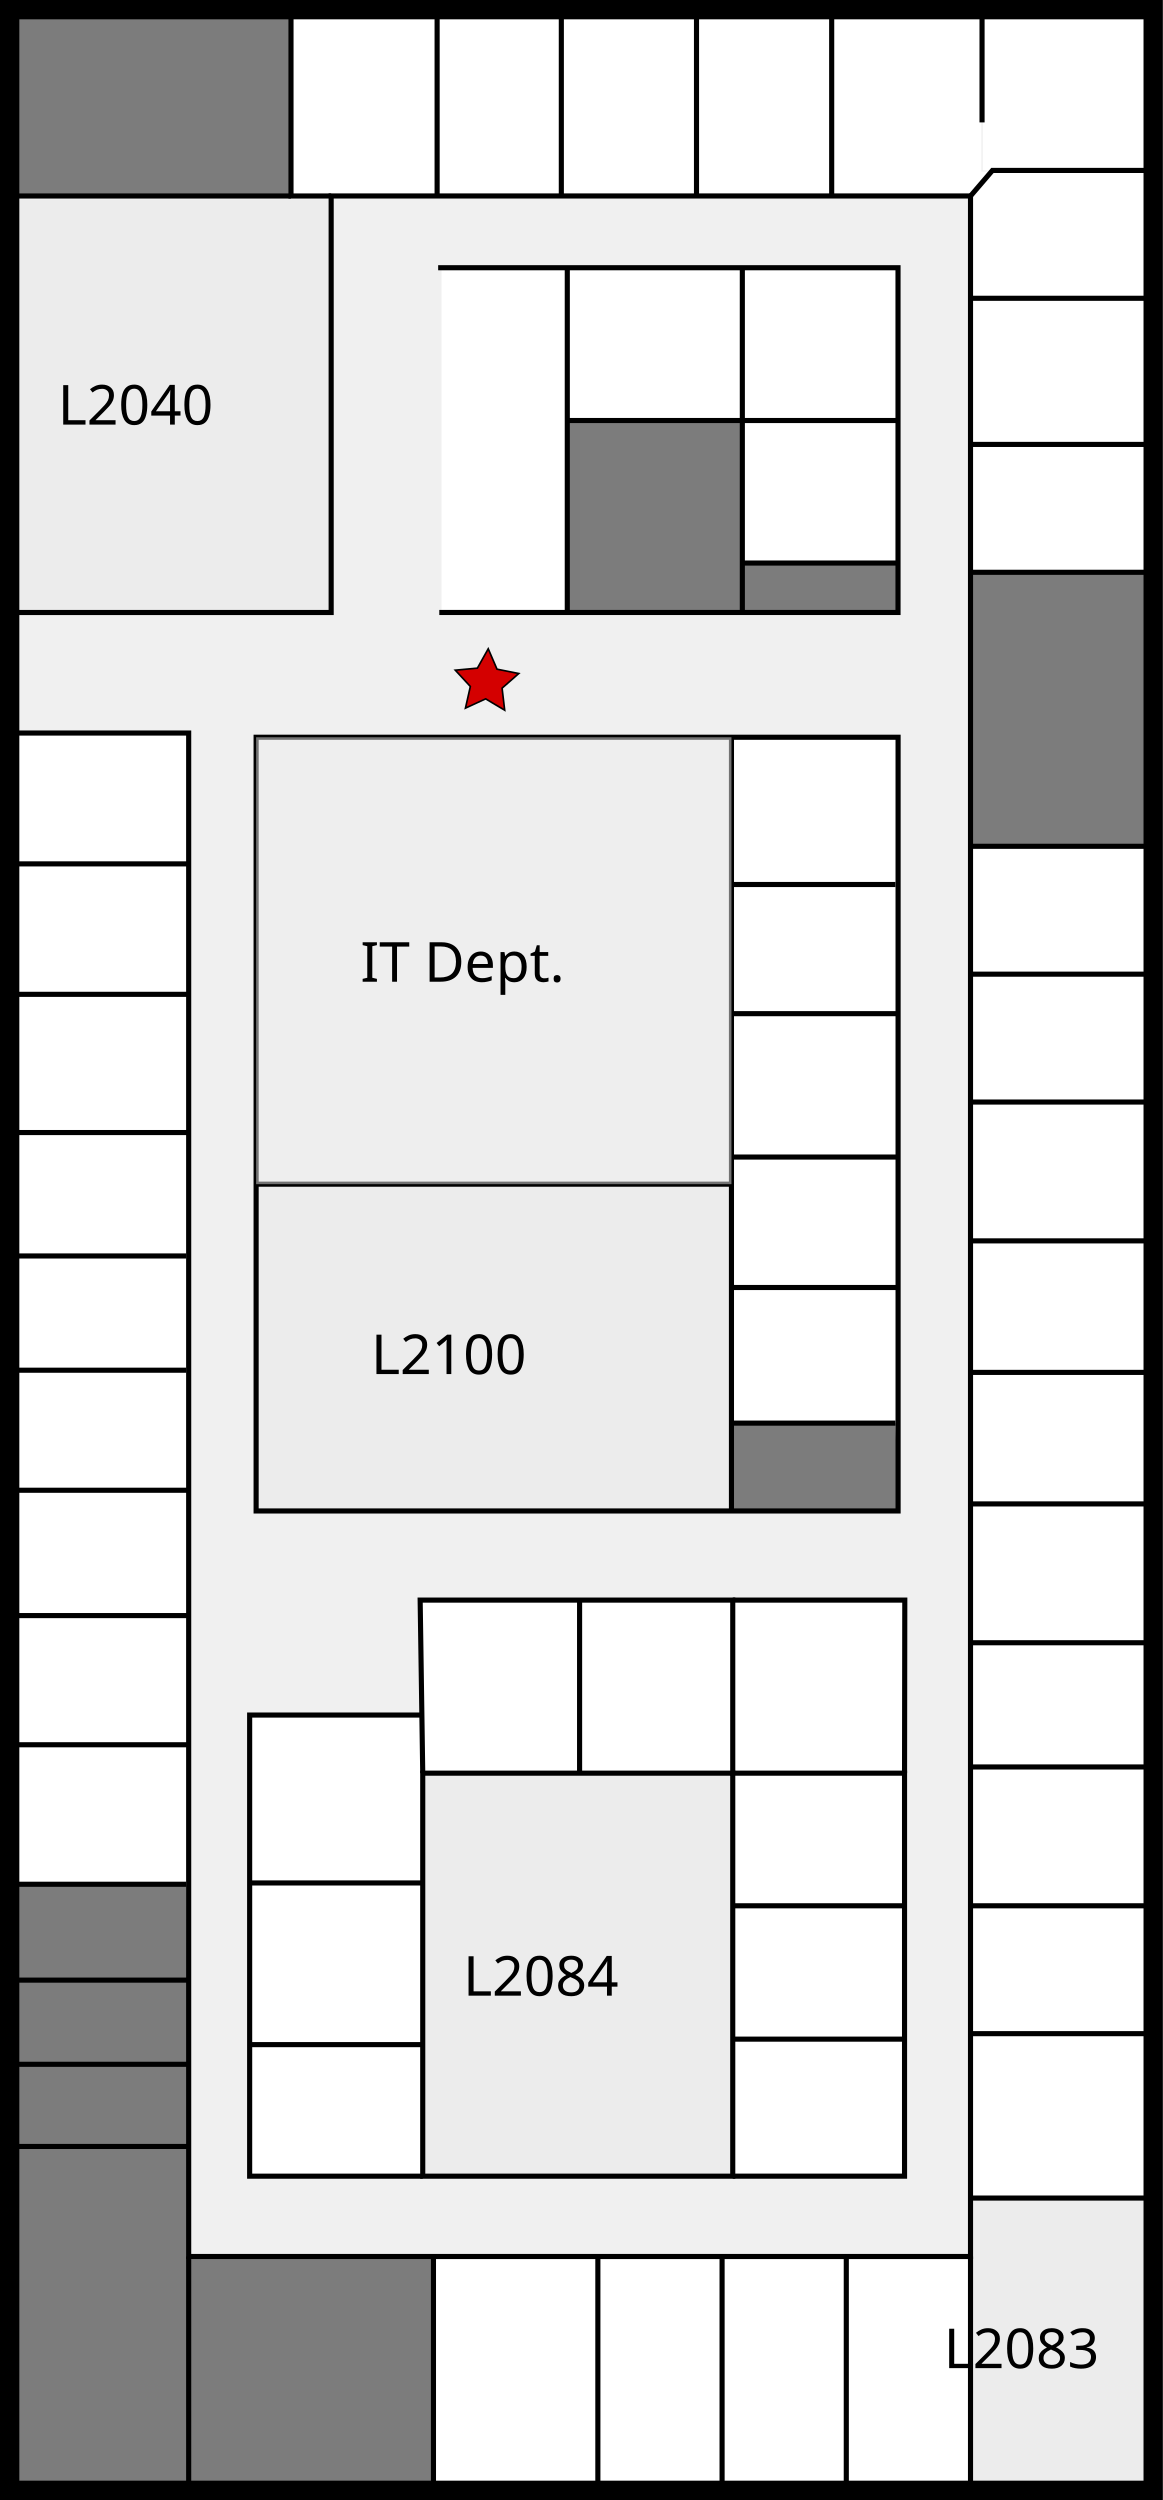
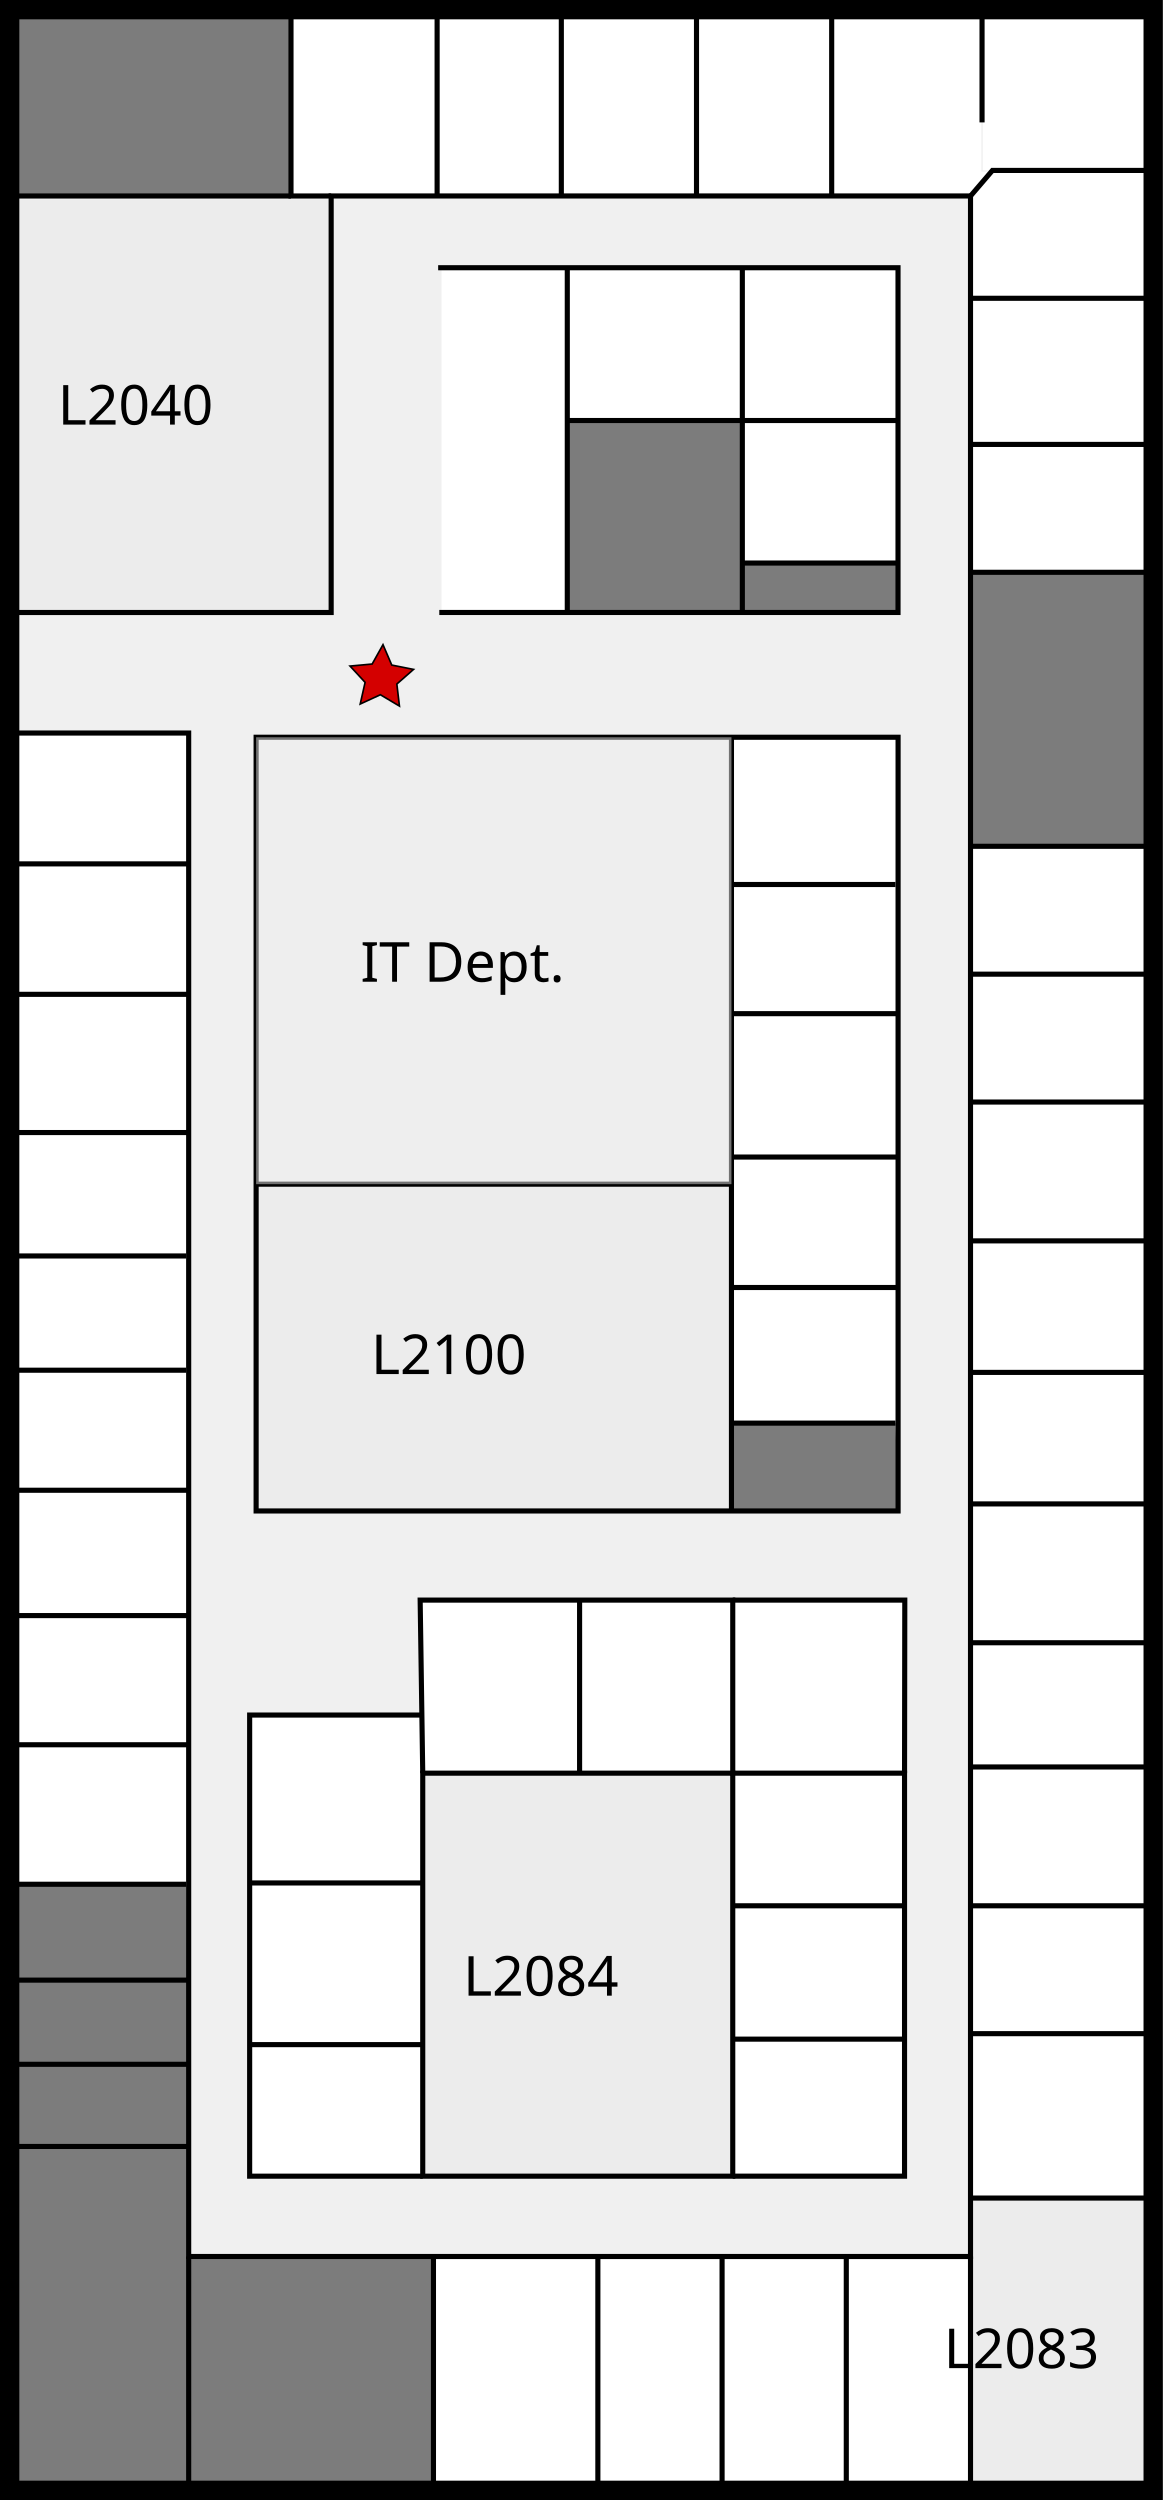
<svg xmlns="http://www.w3.org/2000/svg" width="133.647mm" height="287.327mm" viewBox="0 0 133.647 287.327" version="1.1" id="svg1264">
  <defs id="defs1258" />
  <style id="style1">.office{fill:#fff;stroke:none;stroke-width:1}.selected{fill:#eba904}</style>
  <g id="layer2">
    <rect id="L2083" width="21.268" height="33.937" x="140.087" y="257.602" style="fill:#ececec" transform="translate(-28.56613,-4.791746)" />
    <rect id="L2100" width="54.481" height="37.483" x="58.036" y="140.813" style="fill:#ececec" transform="translate(-28.56613,-4.791746)" />
    <rect id="L2040" width="36.433" height="47.594" x="30.066" y="27.742" style="fill:#ececec" transform="translate(-28.56613,-4.791746)" />
    <rect id="L2044" class="office" width="14.505" height="39.593" x="79.309" y="35.55" transform="translate(-28.56613,-4.791746)" />
    <rect id="L2041" class="office" width="16.867" height="21.308" x="61.97" y="5.784" transform="translate(-28.56613,-4.791746)" />
    <rect id="L2043" class="office" width="14.316" height="21.308" x="78.79" y="5.784" transform="translate(-28.56613,-4.791746)" />
    <rect id="L2045" class="office" width="15.45" height="21.308" x="93.077" y="5.784" transform="translate(-28.56613,-4.791746)" />
    <rect id="L2047" class="office" width="15.45" height="21.308" x="108.716" y="5.784" transform="translate(-28.56613,-4.791746)" />
    <rect id="L2049" class="office" width="17.292" height="21.308" x="124.062" y="5.784" transform="translate(-28.56613,-4.791746)" />
    <rect id="L2051" class="office" width="19.831" height="18.602" x="141.524" y="5.784" transform="translate(-28.56613,-4.791746)" />
    <rect id="L2053" class="office" width="21.268" height="14.693" x="140.087" y="24.509" transform="translate(-28.56613,-4.791746)" />
    <rect id="L2055" class="office" width="21.268" height="16.598" x="140.087" y="39.159" transform="translate(-28.56613,-4.791746)" />
    <rect id="L2057" class="office" width="21.268" height="14.727" x="140.087" y="55.847" transform="translate(-28.56613,-4.791746)" />
    <rect id="L2063" class="office" width="21.268" height="14.727" x="140.087" y="102.051" transform="translate(-28.56613,-4.791746)" />
    <rect id="L2065" class="office" width="21.268" height="14.727" x="140.087" y="116.868" transform="translate(-28.56613,-4.791746)" />
    <rect id="L2067" class="office" width="21.268" height="15.529" x="140.087" y="131.684" transform="translate(-28.56613,-4.791746)" />
    <rect id="L2069" class="office" width="21.268" height="15.094" x="140.087" y="147.464" transform="translate(-28.56613,-4.791746)" />
    <rect id="L2071" class="office" width="21.268" height="15.094" x="140.087" y="162.548" transform="translate(-28.56613,-4.791746)" />
    <rect id="L2073" class="office" width="21.268" height="15.829" x="140.087" y="177.688" transform="translate(-28.56613,-4.791746)" />
    <rect id="L2075" class="office" width="21.268" height="14.293" x="140.087" y="193.512" transform="translate(-28.56613,-4.791746)" />
    <rect id="L2077" class="office" width="21.268" height="15.829" x="140.087" y="207.85" transform="translate(-28.56613,-4.791746)" />
    <rect id="L2079" class="office" width="21.268" height="14.76" x="140.087" y="223.736" transform="translate(-28.56613,-4.791746)" />
    <rect id="L2081" class="office" width="21.268" height="18.836" x="140.087" y="238.552" transform="translate(-28.56613,-4.791746)" />
    <rect id="L2085" class="office" width="14.185" height="27.389" x="125.8" y="264.15" transform="translate(-28.56613,-4.791746)" />
    <rect id="L2087" class="office" width="14.185" height="27.389" x="111.513" y="264.15" transform="translate(-28.56613,-4.791746)" />
    <rect id="L2089" class="office" width="14.185" height="27.389" x="97.225" y="264.15" transform="translate(-28.56613,-4.791746)" />
    <rect id="L2091" class="office" width="18.729" height="27.389" x="78.394" y="264.15" transform="translate(-28.56613,-4.791746)" />
    <rect id="L2078" class="office" width="19.865" height="15.629" x="112.738" y="239.16" transform="translate(-28.56613,-4.791746)" />
    <rect id="L2076" class="office" width="19.865" height="15.629" x="112.738" y="223.681" transform="translate(-28.56613,-4.791746)" />
    <rect id="L2074" class="office" width="19.865" height="15.295" x="112.738" y="208.669" transform="translate(-28.56613,-4.791746)" />
    <rect id="L2072" class="office" width="19.865" height="19.972" x="112.738" y="188.647" transform="translate(-28.56613,-4.791746)" />
    <rect id="L2098" class="office" width="17.526" height="19.972" x="95.276" y="188.647" transform="translate(-28.56613,-4.791746)" />
    <rect id="L2096" class="office" width="18.029" height="19.972" x="77.051" y="188.647" transform="translate(-28.56613,-4.791746)" />
    <rect id="L2090" class="office" width="19.969" height="19.088" x="28.61" y="197.243" />
    <rect id="L2088" class="office" width="19.969" height="18.587" x="28.61" y="216.265" />
    <rect id="L2086" class="office" width="19.969" height="14.946" x="28.777" y="235.007" />
    <rect id="L2101" class="office" width="19.969" height="16.048" x="1.789" y="200.567" />
    <rect id="L2103" class="office" width="19.969" height="14.678" x="1.789" y="185.751" />
    <rect id="L2105" class="office" width="19.969" height="14.678" x="1.789" y="171.202" />
    <rect id="L2107" class="office" width="19.969" height="13.91" x="1.789" y="157.387" />
    <rect id="L2109" class="office" width="19.969" height="13.208" x="1.789" y="144.292" />
    <rect id="L2111" class="office" width="19.969" height="14.077" x="1.789" y="130.239" />
    <rect id="L2113" class="office" width="19.969" height="15.614" x="1.789" y="114.414" />
    <rect id="L2115" class="office" width="19.969" height="15.012" x="1.789" y="99.141" />
    <rect id="L2048" class="office" width="19.969" height="17.485" x="65.29" y="30.878" />
    <rect id="L2050" class="office" width="17.964" height="17.485" x="85.398" y="30.878" />
    <rect id="L2052" class="office" width="17.964" height="16.549" x="85.398" y="48.218" />
    <rect id="L2058" class="office" width="19.234" height="17.017" x="84.128" y="84.73" />
    <rect id="L2060" class="office" width="19.234" height="14.812" x="84.128" y="101.752" />
    <rect id="L2062" class="office" width="19.234" height="16.282" x="84.128" y="116.569" />
    <rect id="L2064" class="office" width="19.234" height="14.879" x="84.128" y="132.973" />
    <rect id="L2066" class="office" width="19.234" height="15.413" x="84.128" y="148.051" />
    <rect id="L2117" class="office" width="19.969" height="15.012" x="1.789" y="84.324" />
  </g>
  <g id="layer1" transform="translate(-28.56613,-4.791746)">
    <rect style="display:inline;fill:none;fill-opacity:1;stroke:#000000;stroke-width:2.221;stroke-miterlimit:4;stroke-dasharray:none;stroke-opacity:1;paint-order:markers stroke fill" id="rect190" width="131.426" height="285.106" x="29.677" y="5.902" />
    <path style="display:inline;fill:none;stroke:#000000;stroke-width:0.589;stroke-linecap:butt;stroke-linejoin:miter;stroke-miterlimit:4;stroke-dasharray:none;stroke-opacity:1" d="M 29.245,75.184 H 66.627 V 27.317 h 73.481 V 264.135 H 50.251 V 89.041 H 28.957 Z" id="path4708" />
    <path style="display:inline;fill:#ececec;stroke:#000000;stroke-width:0.588px;stroke-linecap:butt;stroke-linejoin:miter;stroke-opacity:1" d="m 78.384,264.161 v 26.848" id="path4710" />
    <path style="display:inline;fill:#ececec;stroke:#000000;stroke-width:0.588px;stroke-linecap:butt;stroke-linejoin:miter;stroke-opacity:1" d="m 97.279,264.135 v 26.873" id="path4712" />
    <path style="display:inline;fill:#ececec;stroke:#000000;stroke-width:0.588px;stroke-linecap:butt;stroke-linejoin:miter;stroke-opacity:1" d="m 111.555,264.012 v 26.996" id="path4714" />
    <path style="display:inline;fill:#ececec;stroke:#000000;stroke-width:0.588px;stroke-linecap:butt;stroke-linejoin:miter;stroke-opacity:1" d="m 125.831,264.161 v 26.848" id="path4716" />
    <path style="display:inline;fill:#ececec;stroke:#000000;stroke-width:0.588px;stroke-linecap:butt;stroke-linejoin:miter;stroke-opacity:1" d="m 140.108,264.135 v 27.492" id="path4718" />
    <path style="display:inline;fill:#ececec;stroke:#000000;stroke-width:0.588px;stroke-linecap:butt;stroke-linejoin:miter;stroke-opacity:1" d="M 161.522,257.417 H 140.133" id="path4720" />
    <path style="display:inline;fill:#ececec;stroke:#000000;stroke-width:0.588px;stroke-linecap:butt;stroke-linejoin:miter;stroke-opacity:1" d="M 161.522,238.522 H 139.985" id="path4722" />
    <path style="display:inline;fill:#ececec;stroke:#000000;stroke-width:0.588px;stroke-linecap:butt;stroke-linejoin:miter;stroke-opacity:1" d="M 161.102,223.826 H 140.133" id="path4724" />
    <path style="display:inline;fill:#ececec;stroke:#000000;stroke-width:0.588px;stroke-linecap:butt;stroke-linejoin:miter;stroke-opacity:1" d="M 161.102,207.87 H 140.133" id="path4726" />
    <path style="display:inline;fill:#ececec;stroke:#000000;stroke-width:0.588px;stroke-linecap:butt;stroke-linejoin:miter;stroke-opacity:1" d="M 161.102,193.594 H 140.108" id="path4728" />
    <path style="display:inline;fill:#ececec;stroke:#000000;stroke-width:0.588px;stroke-linecap:butt;stroke-linejoin:miter;stroke-opacity:1" d="M 161.573,177.638 H 139.985" id="path4730" />
    <path style="display:inline;fill:#ececec;stroke:#000000;stroke-width:0.588px;stroke-linecap:butt;stroke-linejoin:miter;stroke-opacity:1" d="M 161.573,162.522 H 140.133" id="path4732" />
    <path style="display:inline;fill:#ececec;stroke:#000000;stroke-width:0.588px;stroke-linecap:butt;stroke-linejoin:miter;stroke-opacity:1" d="M 161.522,147.406 H 140.133" id="path4734" />
    <path style="display:inline;fill:#ececec;stroke:#000000;stroke-width:0.588px;stroke-linecap:butt;stroke-linejoin:miter;stroke-opacity:1" d="M 161.102,131.45 H 140.133" id="path4736" />
    <path style="display:inline;fill:#ececec;stroke:#000000;stroke-width:0.588px;stroke-linecap:butt;stroke-linejoin:miter;stroke-opacity:1" d="M 161.647,116.754 H 140.133" id="path4738" />
    <path style="display:inline;fill:#ececec;stroke:#000000;stroke-width:0.588px;stroke-linecap:butt;stroke-linejoin:miter;stroke-opacity:1" d="M 161.722,102.057 H 140.133" id="path4740" />
    <path style="display:inline;fill:#ececec;stroke:#000000;stroke-width:0.588px;stroke-linecap:butt;stroke-linejoin:miter;stroke-opacity:1" d="M 161.35,70.566 H 140.133" id="path4742" />
    <path style="display:inline;fill:#ececec;stroke:#000000;stroke-width:0.588px;stroke-linecap:butt;stroke-linejoin:miter;stroke-opacity:1" d="m 161.647,55.869 h -21.54" id="path4744" />
    <path style="display:inline;fill:#ececec;stroke:#000000;stroke-width:0.588px;stroke-linecap:butt;stroke-linejoin:miter;stroke-opacity:1" d="M 161.722,39.074 H 140.108" id="path4746" />
    <path style="display:inline;fill:none;stroke:#000000;stroke-width:0.588px;stroke-linecap:butt;stroke-linejoin:miter;stroke-opacity:1" d="m 161.722,24.378 h -19.094 l -2.519,2.939" id="path4748" />
    <path style="display:inline;fill:#ececec;stroke:#000000;stroke-width:0.588px;stroke-linecap:butt;stroke-linejoin:miter;stroke-opacity:1" d="M 124.152,5.482 V 27.194" id="path4750" />
    <path style="display:inline;fill:#ececec;stroke:#000000;stroke-width:0.588px;stroke-linecap:butt;stroke-linejoin:miter;stroke-opacity:1" d="M 108.616,5.482 V 27.317" id="path4752" />
    <path style="display:inline;fill:#ececec;stroke:#000000;stroke-width:0.588px;stroke-linecap:butt;stroke-linejoin:miter;stroke-opacity:1" d="M 93.08,5.902 V 27.219" id="path4754" />
    <path style="display:inline;fill:#ececec;stroke:#000000;stroke-width:0.588px;stroke-linecap:butt;stroke-linejoin:miter;stroke-opacity:1" d="M 78.804,5.432 V 27.194" id="path4756" />
    <path style="display:inline;fill:none;stroke:#000000;stroke-width:0.588px;stroke-linecap:butt;stroke-linejoin:miter;stroke-opacity:1" d="M 66.627,27.317 H 62.01 V 5.425" id="path4758" />
    <path style="display:inline;fill:#ececec;stroke:#000000;stroke-width:0.588px;stroke-linecap:butt;stroke-linejoin:miter;stroke-opacity:1" d="M 141.433,5.796 V 18.86" id="path4760" />
    <path style="display:inline;fill:#ececec;stroke:#000000;stroke-width:0.588px;stroke-linecap:butt;stroke-linejoin:miter;stroke-opacity:1" d="m 50.251,264.135 v 27.286" id="path4762" />
    <path style="display:inline;fill:#ececec;stroke:#000000;stroke-width:0.588px;stroke-linecap:butt;stroke-linejoin:miter;stroke-opacity:1" d="M 77.152,208.584 H 112.781 v 46.318 H 77.152 Z" id="path4764" />
    <path style="display:inline;fill:none;stroke:#000000;stroke-width:0.588;stroke-linecap:butt;stroke-linejoin:miter;stroke-miterlimit:4;stroke-dasharray:none;stroke-opacity:1" d="m 112.781,254.902 19.744,-2e-5 V 208.584 H 112.781 V 188.691 H 76.855 l 0.297,19.893" id="path4766" />
    <path style="display:inline;fill:none;stroke:#000000;stroke-width:0.588px;stroke-linecap:butt;stroke-linejoin:miter;stroke-opacity:1" d="M 76.855,201.904 H 57.259 v 52.998 l 19.893,2e-5" id="path4768" />
    <path style="display:inline;fill:#ececec;stroke:#000000;stroke-width:0.588px;stroke-linecap:butt;stroke-linejoin:miter;stroke-opacity:1" d="M 50.282,251.487 H 29.202" id="path4770" />
    <path style="display:inline;fill:#ececec;stroke:#000000;stroke-width:0.588px;stroke-linecap:butt;stroke-linejoin:miter;stroke-opacity:1" d="M 50.282,242.043 H 29.647" id="path4772" />
    <path style="display:inline;fill:#ececec;stroke:#000000;stroke-width:0.588px;stroke-linecap:butt;stroke-linejoin:miter;stroke-opacity:1" d="M 29.053,221.351 H 49.985" id="path4774" />
    <path style="display:inline;fill:#ececec;stroke:#000000;stroke-width:0.588px;stroke-linecap:butt;stroke-linejoin:miter;stroke-opacity:1" d="m 29.647,205.318 h 20.487" id="path4776" />
    <path style="display:inline;fill:#ececec;stroke:#000000;stroke-width:0.588px;stroke-linecap:butt;stroke-linejoin:miter;stroke-opacity:1" d="M 29.127,190.473 H 50.134" id="path4778" />
    <path style="display:inline;fill:#ececec;stroke:#000000;stroke-width:0.588px;stroke-linecap:butt;stroke-linejoin:miter;stroke-opacity:1" d="m 29.053,176.068 h 21.08" id="path4780" />
    <path style="display:inline;fill:#ececec;stroke:#000000;stroke-width:0.588px;stroke-linecap:butt;stroke-linejoin:miter;stroke-opacity:1" d="M 28.979,162.271 H 49.985" id="path4782" />
    <path style="display:inline;fill:#ececec;stroke:#000000;stroke-width:0.588px;stroke-linecap:butt;stroke-linejoin:miter;stroke-opacity:1" d="M 29.202,149.141 H 49.985" id="path4784" />
    <path style="display:inline;fill:#ececec;stroke:#000000;stroke-width:0.588px;stroke-linecap:butt;stroke-linejoin:miter;stroke-opacity:1" d="M 29.202,134.956 H 50.134" id="path4788" />
    <path style="display:inline;fill:#ececec;stroke:#000000;stroke-width:0.588px;stroke-linecap:butt;stroke-linejoin:miter;stroke-opacity:1" d="M 29.202,119.071 H 50.134" id="path4790" />
    <path style="display:inline;fill:#ececec;stroke:#000000;stroke-width:0.588px;stroke-linecap:butt;stroke-linejoin:miter;stroke-opacity:1" d="M 29.053,104.078 H 50.282" id="path4792" />
    <rect style="display:inline;fill:none;fill-opacity:1;stroke:#000000;stroke-width:0.589;stroke-miterlimit:4;stroke-dasharray:none;stroke-opacity:1;paint-order:markers stroke fill" id="rect4794" width="73.782" height="88.924" x="58.002" y="89.524" />
    <path style="display:inline;fill:#ececec;stroke:#000000;stroke-width:0.588px;stroke-linecap:butt;stroke-linejoin:miter;stroke-opacity:1" d="M 112.633,89.524 V 178.448" id="path4796" />
    <path style="display:inline;fill:#ececec;stroke:#000000;stroke-width:0.588px;stroke-linecap:butt;stroke-linejoin:miter;stroke-opacity:1" d="M 58.002,140.889 H 112.633" id="path4798" />
    <path style="display:inline;fill:#ececec;stroke:#000000;stroke-width:0.588px;stroke-linecap:butt;stroke-linejoin:miter;stroke-opacity:1" d="m 112.633,168.353 h 18.854" id="path4800" />
    <path style="display:inline;fill:#ececec;stroke:#000000;stroke-width:0.588px;stroke-linecap:butt;stroke-linejoin:miter;stroke-opacity:1" d="m 112.633,152.765 h 19.002" id="path4802" />
    <path style="display:inline;fill:#ececec;stroke:#000000;stroke-width:0.588px;stroke-linecap:butt;stroke-linejoin:miter;stroke-opacity:1" d="m 112.633,137.772 h 19.151" id="path4804" />
    <path style="display:inline;fill:#ececec;stroke:#000000;stroke-width:0.588px;stroke-linecap:butt;stroke-linejoin:miter;stroke-opacity:1" d="m 112.633,121.293 h 19.002" id="path4806" />
    <path style="display:inline;fill:#ececec;stroke:#000000;stroke-width:0.588px;stroke-linecap:butt;stroke-linejoin:miter;stroke-opacity:1" d="m 112.633,106.448 h 18.854" id="path4808" />
    <path style="display:inline;fill:#ececec;stroke:#000000;stroke-width:0.588px;stroke-linecap:butt;stroke-linejoin:miter;stroke-opacity:1" d="M 62.01,27.317 H 28.905" id="path4820" />
    <path style="display:inline;fill:#ececec;stroke:#000000;stroke-width:0.588px;stroke-linecap:butt;stroke-linejoin:miter;stroke-opacity:1" d="m 95.179,188.555 c 0,19.84 0,19.945 0,19.945" id="path4868" />
    <path style="display:inline;fill:#ececec;stroke:#000000;stroke-width:0.588px;stroke-linecap:butt;stroke-linejoin:miter;stroke-opacity:1" d="M 57.179,239.782 H 77.019" id="path4870" />
    <path style="display:inline;fill:#ececec;stroke:#000000;stroke-width:0.588px;stroke-linecap:butt;stroke-linejoin:miter;stroke-opacity:1" d="M 57.179,221.201 H 77.019" id="path4872" />
    <path style="display:inline;fill:#ececec;stroke:#000000;stroke-width:0.588px;stroke-linecap:butt;stroke-linejoin:miter;stroke-opacity:1" d="m 112.815,239.152 h 19.63" id="path4874" />
    <path style="display:inline;fill:#ececec;stroke:#000000;stroke-width:0.588px;stroke-linecap:butt;stroke-linejoin:miter;stroke-opacity:1" d="M 132.55,223.826 H 112.815" id="path4876" />
    <path style="display:inline;fill:#ececec;stroke:#000000;stroke-width:0.588px;stroke-linecap:butt;stroke-linejoin:miter;stroke-opacity:1" d="M 50.088,232.369 H 29.453" id="path4772-5" />
    <path style="display:inline;fill:none;stroke:#000000;stroke-width:0.588;stroke-linecap:butt;stroke-linejoin:miter;stroke-miterlimit:4;stroke-dasharray:none;stroke-opacity:1" d="m 112.781,188.691 h 19.774 l -0.029,19.893" id="path184" />
    <path style="display:inline;fill:none;stroke:#000000;stroke-width:0.588;stroke-linecap:butt;stroke-linejoin:miter;stroke-miterlimit:4;stroke-dasharray:none;stroke-opacity:1" d="M 79.055,75.184 H 131.776 V 35.562 H 78.924" id="path991" />
    <path style="display:inline;fill:none;stroke:#000000;stroke-width:0.588;stroke-linecap:butt;stroke-linejoin:miter;stroke-miterlimit:4;stroke-dasharray:none;stroke-opacity:1" d="M 93.765,35.577 V 75.114" id="path995" />
    <path style="display:inline;fill:none;stroke:#000000;stroke-width:0.588;stroke-linecap:butt;stroke-linejoin:miter;stroke-miterlimit:4;stroke-dasharray:none;stroke-opacity:1" d="M 113.883,35.65 V 75.26" id="path997" />
    <path style="display:inline;fill:none;stroke:#000000;stroke-width:0.588;stroke-linecap:butt;stroke-linejoin:miter;stroke-miterlimit:4;stroke-dasharray:none;stroke-opacity:1" d="M 93.678,53.122 H 131.762" id="path999" />
    <path style="display:inline;fill:none;stroke:#000000;stroke-width:0.588;stroke-linecap:butt;stroke-linejoin:miter;stroke-miterlimit:4;stroke-dasharray:none;stroke-opacity:1" d="m 113.81,69.503 h 17.879" id="path1003" />
    <path style="display:inline;fill:#000000;fill-opacity:0.482;stroke:none;stroke-width:0.407px;stroke-linecap:butt;stroke-linejoin:miter;stroke-opacity:1" d="m 29.053,221.351 h 20.932 l 0.266,42.784 28.133,0.025 v 26.848 l -48.707,-4e-5 z" id="path13527" />
    <path style="display:inline;fill:#ececec;fill-opacity:0.482;stroke:none;stroke-width:0.407px;stroke-linecap:butt;stroke-linejoin:miter;stroke-opacity:1" d="m 58.002,89.524 -1.39e-4,51.365 H 112.633 V 89.524 Z" id="path13529" />
    <path style="display:inline;fill:#000000;fill-opacity:0.482;stroke:none;stroke-width:0.407px;stroke-linecap:butt;stroke-linejoin:miter;stroke-opacity:1" d="m 112.633,168.353 h 18.854 l 0.297,10.095 -19.151,2e-5 z" id="path13531" />
    <path style="display:inline;fill:#000000;fill-opacity:0.482;stroke:none;stroke-width:0.407px;stroke-linecap:butt;stroke-linejoin:miter;stroke-opacity:1" d="m 140.133,70.566 h 21.217 l 0.371,31.492 h -21.588 z" id="path13533" />
    <path style="display:inline;fill:#000000;fill-opacity:0.482;stroke:none;stroke-width:0.407px;stroke-linecap:butt;stroke-linejoin:miter;stroke-opacity:1" d="m 113.81,69.503 -0.031,-16.483 -20.101,0.102 0.087,21.993 38.011,0.07 -0.087,-5.681 z" id="path13535" />
    <path style="display:inline;fill:#000000;fill-opacity:0.482;stroke:none;stroke-width:0.407px;stroke-linecap:butt;stroke-linejoin:miter;stroke-opacity:1" d="M 29.677,5.902 28.905,27.317 H 62.01 V 5.425 Z" id="path13537" />
  </g>
  <g id="layer3">
    <text xml:space="preserve" style="font-size:6.35px;font-family:sans-serif;-inkscape-font-specification:sans-serif;text-align:center;writing-mode:lr-tb;direction:ltr;text-anchor:middle;fill:none;stroke-width:1.102" x="19.711" y="48.797" id="text28">
      <tspan id="tspan28" style="fill:#000000;stroke-width:1.102" x="19.711" y="48.797">L2040</tspan>
    </text>
    <text xml:space="preserve" style="font-size:6.35px;font-family:sans-serif;-inkscape-font-specification:sans-serif;text-align:center;writing-mode:lr-tb;direction:ltr;text-anchor:middle;fill:none;stroke-width:1.102" x="55.712" y="157.926" id="text28-9">
      <tspan id="tspan28-4" style="fill:#000000;stroke-width:1.102" x="55.712" y="157.926">L2100</tspan>
    </text>
    <text xml:space="preserve" style="font-size:6.35px;font-family:sans-serif;-inkscape-font-specification:sans-serif;text-align:center;writing-mode:lr-tb;direction:ltr;text-anchor:middle;fill:none;stroke-width:1.102" x="66.296" y="229.363" id="text28-8">
      <tspan id="tspan28-2" style="fill:#000000;stroke-width:1.102" x="66.296" y="229.363">L2084</tspan>
    </text>
    <text xml:space="preserve" style="font-size:6.35px;font-family:sans-serif;-inkscape-font-specification:sans-serif;text-align:center;writing-mode:lr-tb;direction:ltr;text-anchor:middle;fill:none;stroke-width:1.102" x="121.537" y="272.169" id="text28-5">
      <tspan id="tspan28-5" style="fill:#000000;stroke-width:1.102" x="121.537" y="272.169">L2083</tspan>
    </text>
    <text xml:space="preserve" style="font-size:6.35px;font-family:sans-serif;-inkscape-font-specification:sans-serif;text-align:center;writing-mode:lr-tb;direction:ltr;text-anchor:middle;fill:none;stroke-width:1.102" x="57.282" y="112.826" id="text1">
      <tspan style="fill:#000000;stroke-width:1.102" x="57.282" y="112.826" id="tspan2">IT Dept.</tspan>
    </text>
  </g>
  <g id="layer4">
-     <path style="display:inline;fill:#d40000;fill-opacity:1;stroke:#000000;stroke-width:0.383;stroke-miterlimit:4;stroke-dasharray:none;stroke-opacity:1;paint-order:markers stroke fill" id="path4866" d="m 213.004,149.441 -1.588,-1.81 -2.392,0.282 1.231,-2.07 -1.008,-2.187 2.349,0.531 1.769,-1.634 0.221,2.398 2.101,1.177 -2.212,0.951 z" transform="rotate(-90,100.2203,190.2467)" />
+     <path style="display:inline;fill:#d40000;fill-opacity:1;stroke:#000000;stroke-width:0.383;stroke-miterlimit:4;stroke-dasharray:none;stroke-opacity:1;paint-order:markers stroke fill" id="path4866" d="m 213.004,149.441 -1.588,-1.81 -2.392,0.282 1.231,-2.07 -1.008,-2.187 2.349,0.531 1.769,-1.634 0.221,2.398 2.101,1.177 -2.212,0.951 z" transform="rotate(-90,93.93645,196.0581)" />
  </g>
</svg>
